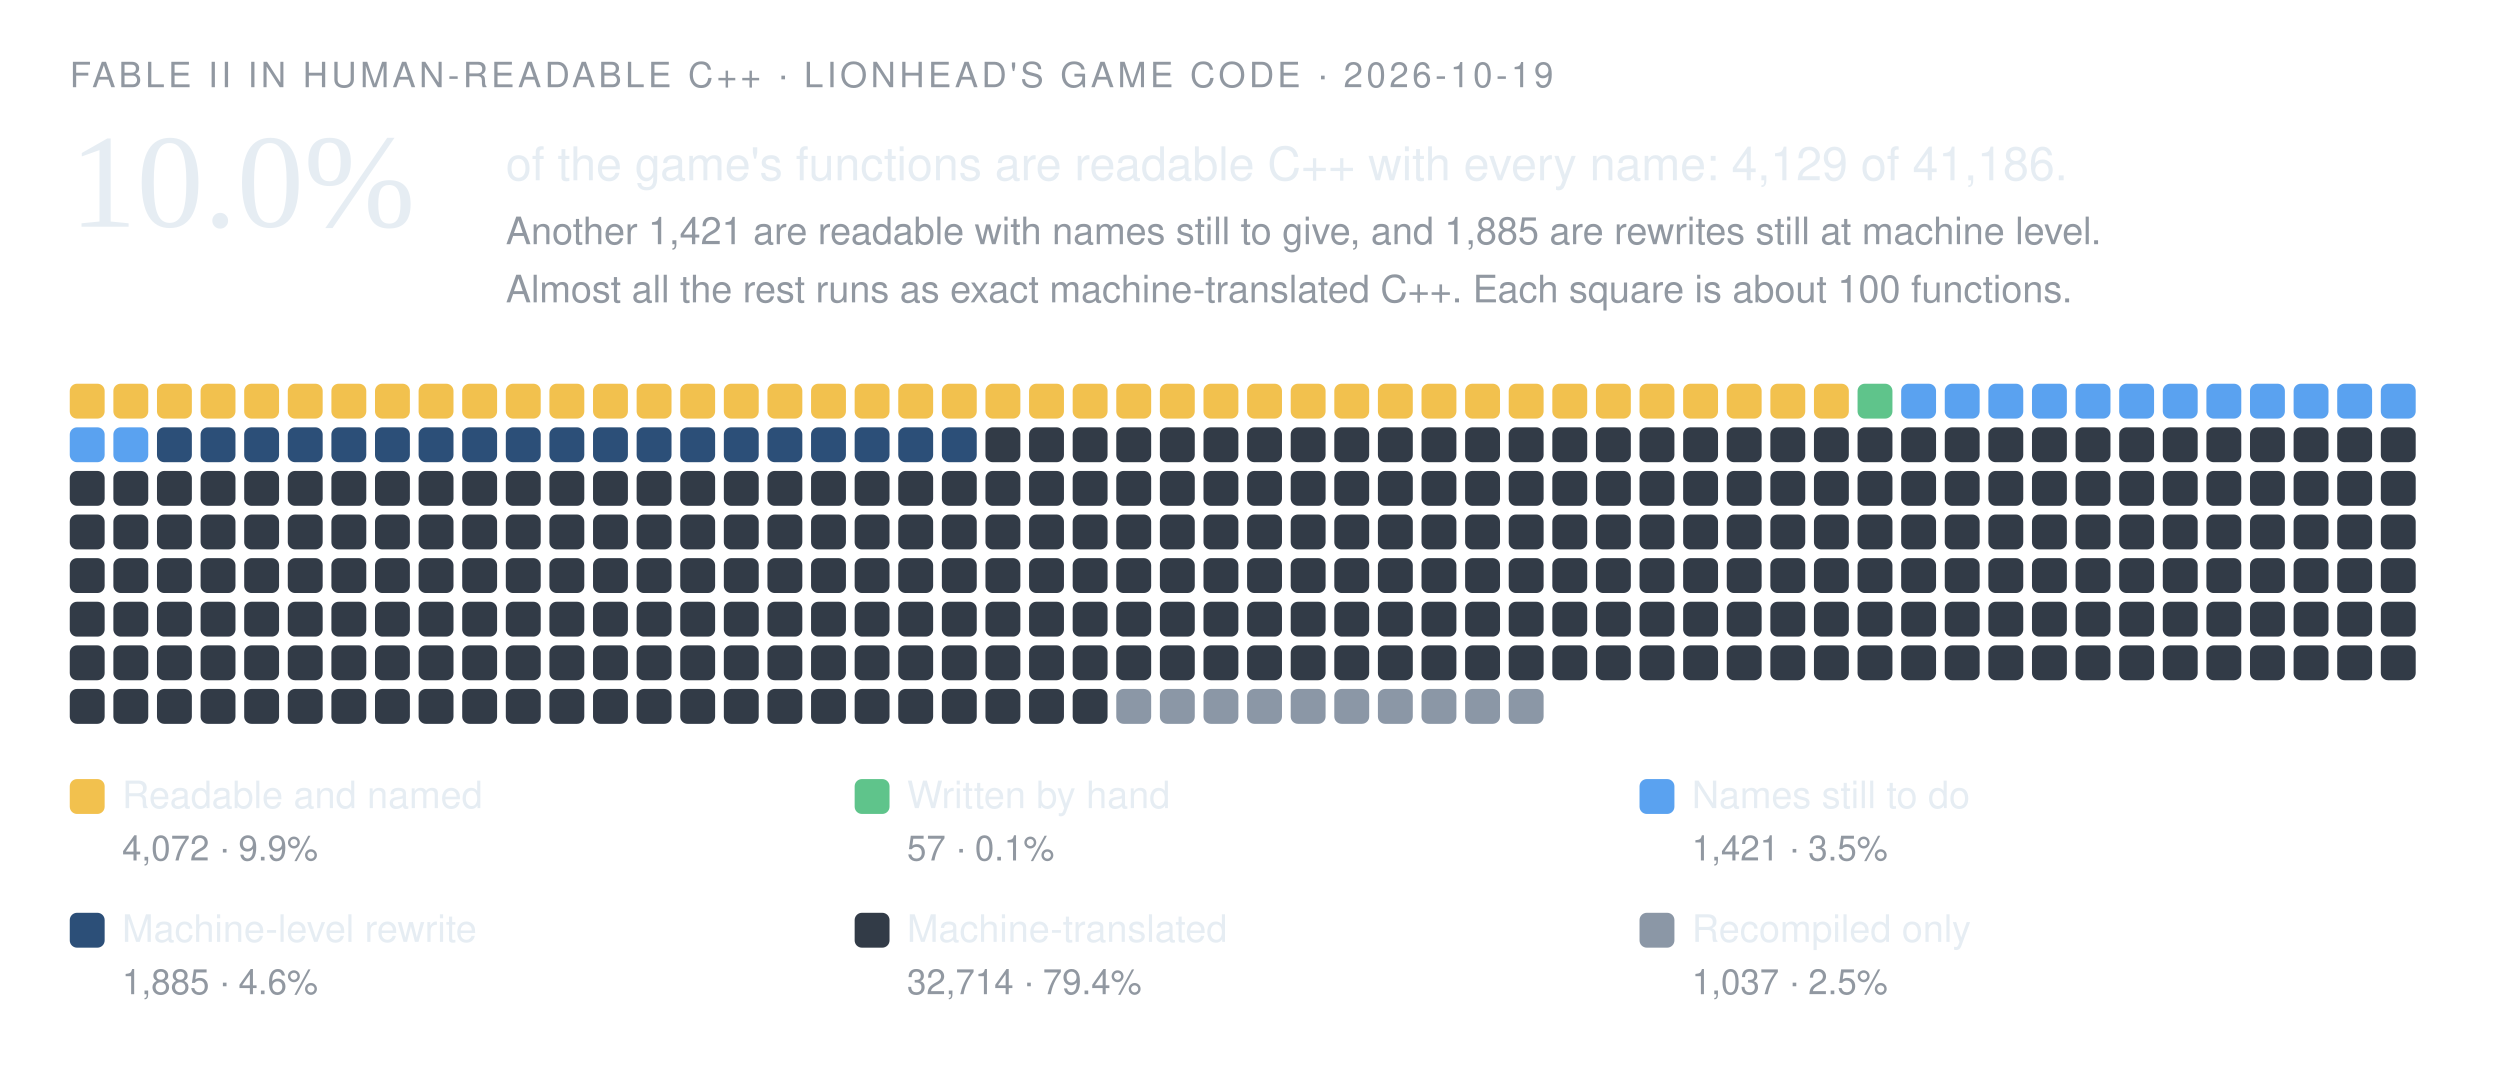
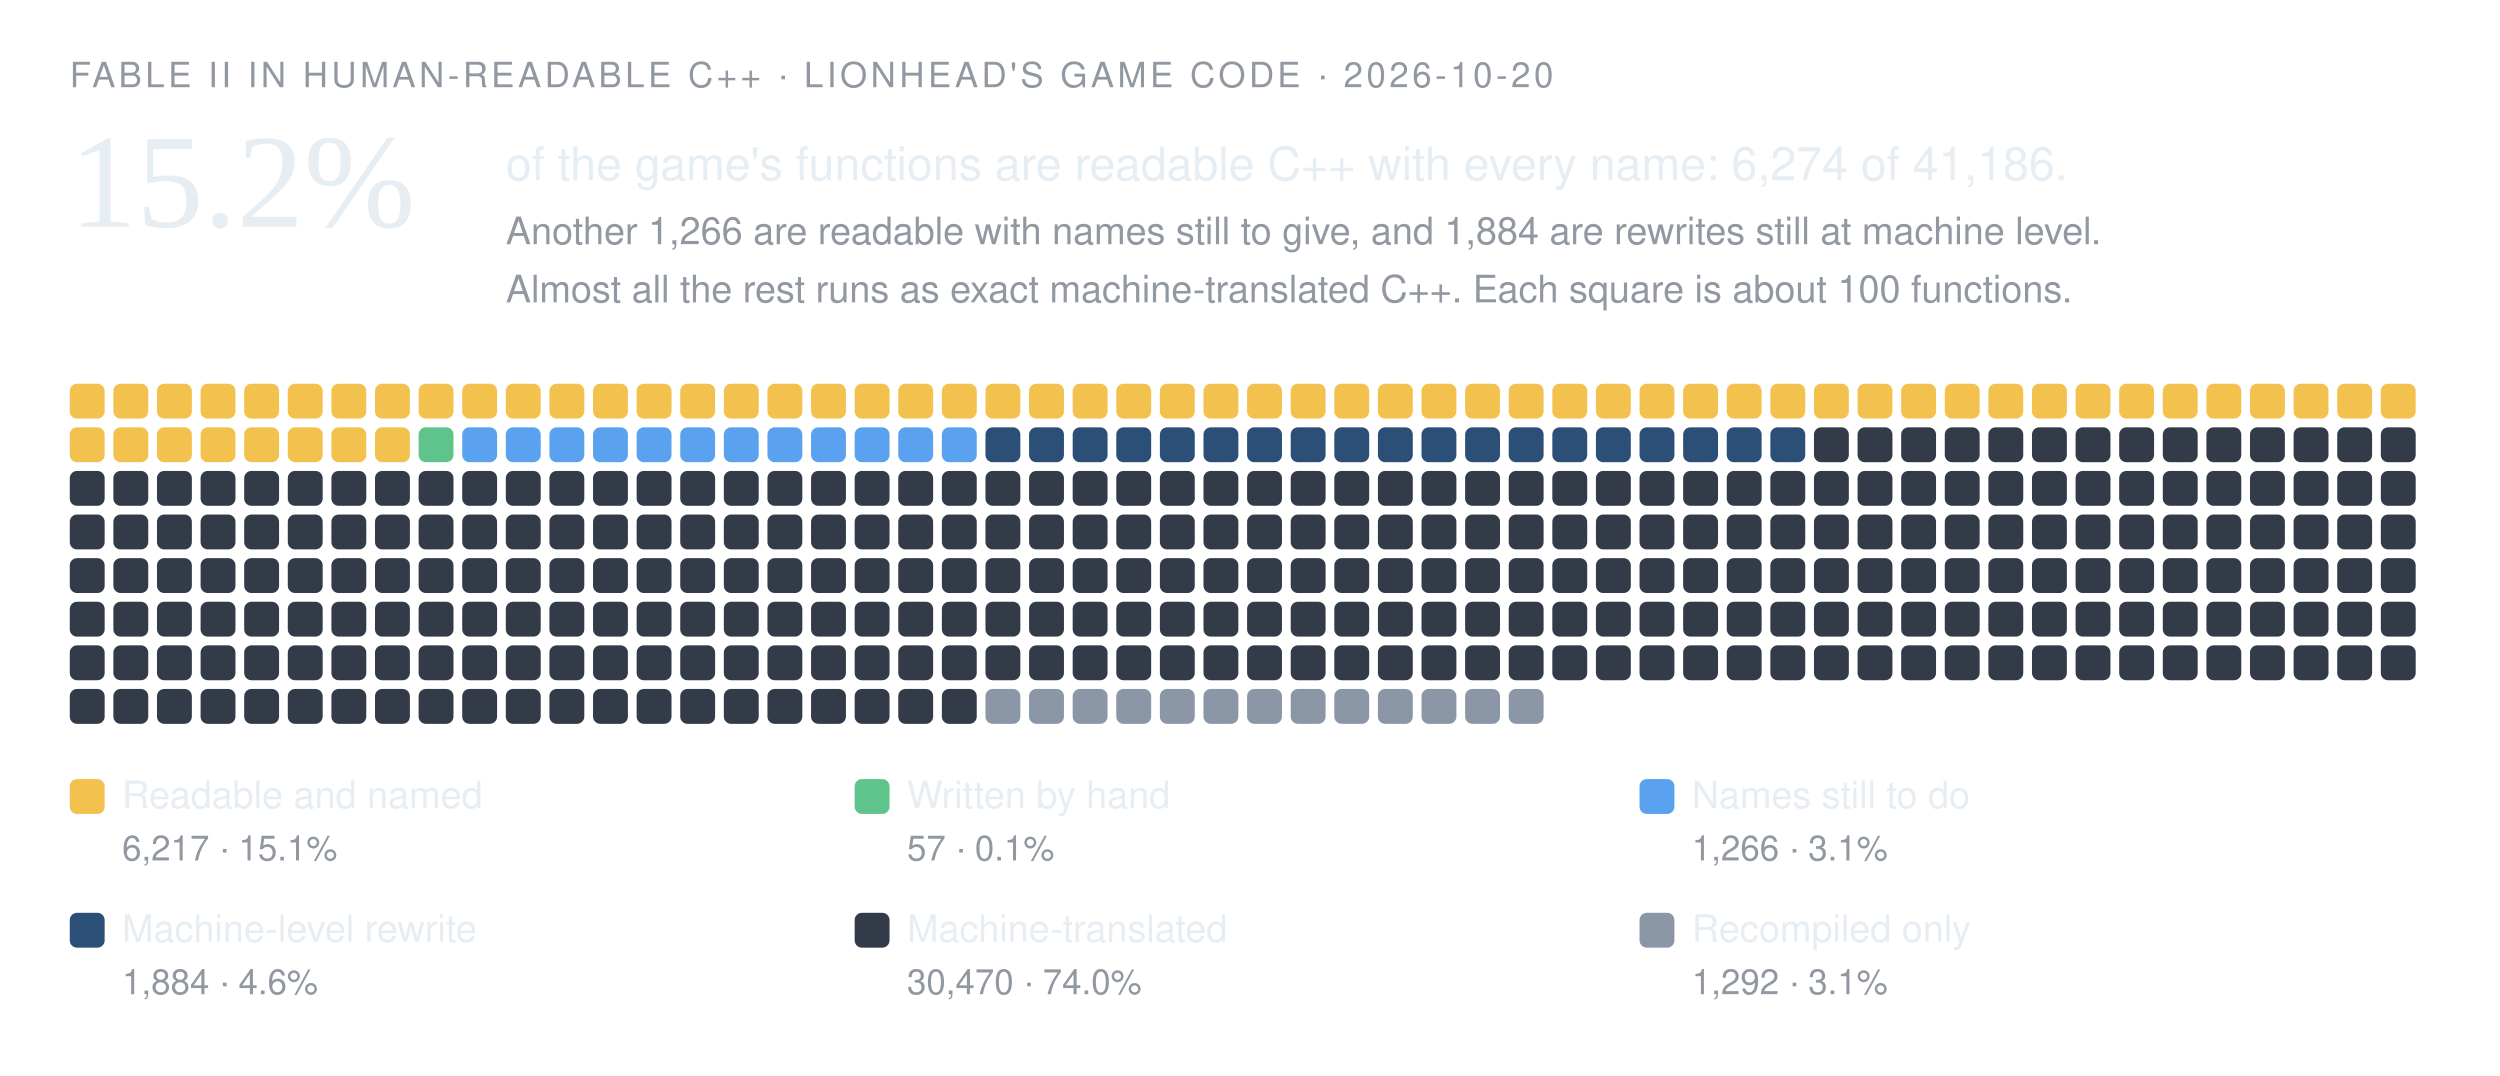
- <svg xmlns="http://www.w3.org/2000/svg" width="860" height="370" viewBox="0 0 860 370" role="img" aria-label="10.0% of Lionhead's game functions are readable C++ with every name (4,129 of 41,186), as of 2026-10-19">
-   <text x="24" y="30" font-family="Segoe UI, -apple-system, BlinkMacSystemFont, Helvetica, Arial, sans-serif" font-size="12" letter-spacing="1.2" fill="#9198a1">FABLE II IN HUMAN-READABLE C++ · LIONHEAD'S GAME CODE · 2026-10-19</text>
-   <text x="24" y="78" font-family="Georgia, 'Times New Roman', serif" font-size="46" fill="#e6edf3">10.0%</text>
-   <text x="174" y="62" font-family="Segoe UI, -apple-system, BlinkMacSystemFont, Helvetica, Arial, sans-serif" font-size="16" fill="#e6edf3">of the game's functions are readable C++ with every name: 4,129 of 41,186.</text>
-   <text x="174" y="84" font-family="Segoe UI, -apple-system, BlinkMacSystemFont, Helvetica, Arial, sans-serif" font-size="13" fill="#9198a1">Another 1,421 are readable with names still to give, and 1,885 are rewrites still at machine level.</text>
+ <svg xmlns="http://www.w3.org/2000/svg" width="860" height="370" viewBox="0 0 860 370" role="img" aria-label="15.2% of Lionhead's game functions are readable C++ with every name (6,274 of 41,186), as of 2026-10-20">
+   <text x="24" y="30" font-family="Segoe UI, -apple-system, BlinkMacSystemFont, Helvetica, Arial, sans-serif" font-size="12" letter-spacing="1.2" fill="#9198a1">FABLE II IN HUMAN-READABLE C++ · LIONHEAD'S GAME CODE · 2026-10-20</text>
+   <text x="24" y="78" font-family="Georgia, 'Times New Roman', serif" font-size="46" fill="#e6edf3">15.2%</text>
+   <text x="174" y="62" font-family="Segoe UI, -apple-system, BlinkMacSystemFont, Helvetica, Arial, sans-serif" font-size="16" fill="#e6edf3">of the game's functions are readable C++ with every name: 6,274 of 41,186.</text>
+   <text x="174" y="84" font-family="Segoe UI, -apple-system, BlinkMacSystemFont, Helvetica, Arial, sans-serif" font-size="13" fill="#9198a1">Another 1,266 are readable with names still to give, and 1,884 are rewrites still at machine level.</text>
  <text x="174" y="104" font-family="Segoe UI, -apple-system, BlinkMacSystemFont, Helvetica, Arial, sans-serif" font-size="13" fill="#9198a1">Almost all the rest runs as exact machine-translated C++. Each square is about 100 functions.</text>
  <rect x="24" y="132" width="12" height="12" rx="2.5" fill="#f2c14e" />
  <rect x="39" y="132" width="12" height="12" rx="2.5" fill="#f2c14e" />
  <rect x="54" y="132" width="12" height="12" rx="2.5" fill="#f2c14e" />
  <rect x="69" y="132" width="12" height="12" rx="2.5" fill="#f2c14e" />
  <rect x="84" y="132" width="12" height="12" rx="2.5" fill="#f2c14e" />
  <rect x="99" y="132" width="12" height="12" rx="2.5" fill="#f2c14e" />
  <rect x="114" y="132" width="12" height="12" rx="2.5" fill="#f2c14e" />
  <rect x="129" y="132" width="12" height="12" rx="2.5" fill="#f2c14e" />
  <rect x="144" y="132" width="12" height="12" rx="2.5" fill="#f2c14e" />
  <rect x="159" y="132" width="12" height="12" rx="2.5" fill="#f2c14e" />
  <rect x="174" y="132" width="12" height="12" rx="2.5" fill="#f2c14e" />
  <rect x="189" y="132" width="12" height="12" rx="2.5" fill="#f2c14e" />
  <rect x="204" y="132" width="12" height="12" rx="2.5" fill="#f2c14e" />
  <rect x="219" y="132" width="12" height="12" rx="2.5" fill="#f2c14e" />
  <rect x="234" y="132" width="12" height="12" rx="2.5" fill="#f2c14e" />
  <rect x="249" y="132" width="12" height="12" rx="2.5" fill="#f2c14e" />
  <rect x="264" y="132" width="12" height="12" rx="2.5" fill="#f2c14e" />
  <rect x="279" y="132" width="12" height="12" rx="2.5" fill="#f2c14e" />
  <rect x="294" y="132" width="12" height="12" rx="2.5" fill="#f2c14e" />
  <rect x="309" y="132" width="12" height="12" rx="2.5" fill="#f2c14e" />
  <rect x="324" y="132" width="12" height="12" rx="2.5" fill="#f2c14e" />
  <rect x="339" y="132" width="12" height="12" rx="2.5" fill="#f2c14e" />
  <rect x="354" y="132" width="12" height="12" rx="2.5" fill="#f2c14e" />
  <rect x="369" y="132" width="12" height="12" rx="2.5" fill="#f2c14e" />
  <rect x="384" y="132" width="12" height="12" rx="2.5" fill="#f2c14e" />
  <rect x="399" y="132" width="12" height="12" rx="2.5" fill="#f2c14e" />
  <rect x="414" y="132" width="12" height="12" rx="2.5" fill="#f2c14e" />
  <rect x="429" y="132" width="12" height="12" rx="2.5" fill="#f2c14e" />
  <rect x="444" y="132" width="12" height="12" rx="2.5" fill="#f2c14e" />
  <rect x="459" y="132" width="12" height="12" rx="2.5" fill="#f2c14e" />
  <rect x="474" y="132" width="12" height="12" rx="2.5" fill="#f2c14e" />
  <rect x="489" y="132" width="12" height="12" rx="2.5" fill="#f2c14e" />
  <rect x="504" y="132" width="12" height="12" rx="2.5" fill="#f2c14e" />
  <rect x="519" y="132" width="12" height="12" rx="2.5" fill="#f2c14e" />
  <rect x="534" y="132" width="12" height="12" rx="2.5" fill="#f2c14e" />
  <rect x="549" y="132" width="12" height="12" rx="2.5" fill="#f2c14e" />
  <rect x="564" y="132" width="12" height="12" rx="2.5" fill="#f2c14e" />
  <rect x="579" y="132" width="12" height="12" rx="2.5" fill="#f2c14e" />
  <rect x="594" y="132" width="12" height="12" rx="2.5" fill="#f2c14e" />
  <rect x="609" y="132" width="12" height="12" rx="2.5" fill="#f2c14e" />
  <rect x="624" y="132" width="12" height="12" rx="2.5" fill="#f2c14e" />
-   <rect x="639" y="132" width="12" height="12" rx="2.5" fill="#5fc48b" />
-   <rect x="654" y="132" width="12" height="12" rx="2.5" fill="#5aa2f0" />
-   <rect x="669" y="132" width="12" height="12" rx="2.5" fill="#5aa2f0" />
-   <rect x="684" y="132" width="12" height="12" rx="2.5" fill="#5aa2f0" />
-   <rect x="699" y="132" width="12" height="12" rx="2.5" fill="#5aa2f0" />
-   <rect x="714" y="132" width="12" height="12" rx="2.5" fill="#5aa2f0" />
-   <rect x="729" y="132" width="12" height="12" rx="2.5" fill="#5aa2f0" />
-   <rect x="744" y="132" width="12" height="12" rx="2.5" fill="#5aa2f0" />
-   <rect x="759" y="132" width="12" height="12" rx="2.5" fill="#5aa2f0" />
-   <rect x="774" y="132" width="12" height="12" rx="2.5" fill="#5aa2f0" />
-   <rect x="789" y="132" width="12" height="12" rx="2.5" fill="#5aa2f0" />
-   <rect x="804" y="132" width="12" height="12" rx="2.5" fill="#5aa2f0" />
-   <rect x="819" y="132" width="12" height="12" rx="2.5" fill="#5aa2f0" />
-   <rect x="24" y="147" width="12" height="12" rx="2.5" fill="#5aa2f0" />
-   <rect x="39" y="147" width="12" height="12" rx="2.5" fill="#5aa2f0" />
-   <rect x="54" y="147" width="12" height="12" rx="2.5" fill="#2c4f78" />
-   <rect x="69" y="147" width="12" height="12" rx="2.5" fill="#2c4f78" />
-   <rect x="84" y="147" width="12" height="12" rx="2.5" fill="#2c4f78" />
-   <rect x="99" y="147" width="12" height="12" rx="2.5" fill="#2c4f78" />
-   <rect x="114" y="147" width="12" height="12" rx="2.5" fill="#2c4f78" />
-   <rect x="129" y="147" width="12" height="12" rx="2.5" fill="#2c4f78" />
-   <rect x="144" y="147" width="12" height="12" rx="2.5" fill="#2c4f78" />
-   <rect x="159" y="147" width="12" height="12" rx="2.5" fill="#2c4f78" />
-   <rect x="174" y="147" width="12" height="12" rx="2.5" fill="#2c4f78" />
-   <rect x="189" y="147" width="12" height="12" rx="2.5" fill="#2c4f78" />
-   <rect x="204" y="147" width="12" height="12" rx="2.5" fill="#2c4f78" />
-   <rect x="219" y="147" width="12" height="12" rx="2.5" fill="#2c4f78" />
-   <rect x="234" y="147" width="12" height="12" rx="2.5" fill="#2c4f78" />
-   <rect x="249" y="147" width="12" height="12" rx="2.5" fill="#2c4f78" />
-   <rect x="264" y="147" width="12" height="12" rx="2.5" fill="#2c4f78" />
-   <rect x="279" y="147" width="12" height="12" rx="2.5" fill="#2c4f78" />
-   <rect x="294" y="147" width="12" height="12" rx="2.5" fill="#2c4f78" />
-   <rect x="309" y="147" width="12" height="12" rx="2.5" fill="#2c4f78" />
-   <rect x="324" y="147" width="12" height="12" rx="2.5" fill="#2c4f78" />
-   <rect x="339" y="147" width="12" height="12" rx="2.5" fill="#323b47" />
-   <rect x="354" y="147" width="12" height="12" rx="2.5" fill="#323b47" />
-   <rect x="369" y="147" width="12" height="12" rx="2.5" fill="#323b47" />
-   <rect x="384" y="147" width="12" height="12" rx="2.5" fill="#323b47" />
-   <rect x="399" y="147" width="12" height="12" rx="2.5" fill="#323b47" />
-   <rect x="414" y="147" width="12" height="12" rx="2.5" fill="#323b47" />
-   <rect x="429" y="147" width="12" height="12" rx="2.5" fill="#323b47" />
-   <rect x="444" y="147" width="12" height="12" rx="2.5" fill="#323b47" />
-   <rect x="459" y="147" width="12" height="12" rx="2.5" fill="#323b47" />
-   <rect x="474" y="147" width="12" height="12" rx="2.5" fill="#323b47" />
-   <rect x="489" y="147" width="12" height="12" rx="2.5" fill="#323b47" />
-   <rect x="504" y="147" width="12" height="12" rx="2.5" fill="#323b47" />
-   <rect x="519" y="147" width="12" height="12" rx="2.5" fill="#323b47" />
-   <rect x="534" y="147" width="12" height="12" rx="2.5" fill="#323b47" />
-   <rect x="549" y="147" width="12" height="12" rx="2.5" fill="#323b47" />
-   <rect x="564" y="147" width="12" height="12" rx="2.5" fill="#323b47" />
-   <rect x="579" y="147" width="12" height="12" rx="2.5" fill="#323b47" />
-   <rect x="594" y="147" width="12" height="12" rx="2.5" fill="#323b47" />
-   <rect x="609" y="147" width="12" height="12" rx="2.5" fill="#323b47" />
+   <rect x="639" y="132" width="12" height="12" rx="2.5" fill="#f2c14e" />
+   <rect x="654" y="132" width="12" height="12" rx="2.5" fill="#f2c14e" />
+   <rect x="669" y="132" width="12" height="12" rx="2.5" fill="#f2c14e" />
+   <rect x="684" y="132" width="12" height="12" rx="2.5" fill="#f2c14e" />
+   <rect x="699" y="132" width="12" height="12" rx="2.5" fill="#f2c14e" />
+   <rect x="714" y="132" width="12" height="12" rx="2.5" fill="#f2c14e" />
+   <rect x="729" y="132" width="12" height="12" rx="2.5" fill="#f2c14e" />
+   <rect x="744" y="132" width="12" height="12" rx="2.5" fill="#f2c14e" />
+   <rect x="759" y="132" width="12" height="12" rx="2.5" fill="#f2c14e" />
+   <rect x="774" y="132" width="12" height="12" rx="2.5" fill="#f2c14e" />
+   <rect x="789" y="132" width="12" height="12" rx="2.5" fill="#f2c14e" />
+   <rect x="804" y="132" width="12" height="12" rx="2.5" fill="#f2c14e" />
+   <rect x="819" y="132" width="12" height="12" rx="2.5" fill="#f2c14e" />
+   <rect x="24" y="147" width="12" height="12" rx="2.5" fill="#f2c14e" />
+   <rect x="39" y="147" width="12" height="12" rx="2.5" fill="#f2c14e" />
+   <rect x="54" y="147" width="12" height="12" rx="2.5" fill="#f2c14e" />
+   <rect x="69" y="147" width="12" height="12" rx="2.5" fill="#f2c14e" />
+   <rect x="84" y="147" width="12" height="12" rx="2.5" fill="#f2c14e" />
+   <rect x="99" y="147" width="12" height="12" rx="2.5" fill="#f2c14e" />
+   <rect x="114" y="147" width="12" height="12" rx="2.5" fill="#f2c14e" />
+   <rect x="129" y="147" width="12" height="12" rx="2.5" fill="#f2c14e" />
+   <rect x="144" y="147" width="12" height="12" rx="2.5" fill="#5fc48b" />
+   <rect x="159" y="147" width="12" height="12" rx="2.5" fill="#5aa2f0" />
+   <rect x="174" y="147" width="12" height="12" rx="2.5" fill="#5aa2f0" />
+   <rect x="189" y="147" width="12" height="12" rx="2.5" fill="#5aa2f0" />
+   <rect x="204" y="147" width="12" height="12" rx="2.5" fill="#5aa2f0" />
+   <rect x="219" y="147" width="12" height="12" rx="2.5" fill="#5aa2f0" />
+   <rect x="234" y="147" width="12" height="12" rx="2.5" fill="#5aa2f0" />
+   <rect x="249" y="147" width="12" height="12" rx="2.5" fill="#5aa2f0" />
+   <rect x="264" y="147" width="12" height="12" rx="2.5" fill="#5aa2f0" />
+   <rect x="279" y="147" width="12" height="12" rx="2.5" fill="#5aa2f0" />
+   <rect x="294" y="147" width="12" height="12" rx="2.5" fill="#5aa2f0" />
+   <rect x="309" y="147" width="12" height="12" rx="2.5" fill="#5aa2f0" />
+   <rect x="324" y="147" width="12" height="12" rx="2.5" fill="#5aa2f0" />
+   <rect x="339" y="147" width="12" height="12" rx="2.5" fill="#2c4f78" />
+   <rect x="354" y="147" width="12" height="12" rx="2.5" fill="#2c4f78" />
+   <rect x="369" y="147" width="12" height="12" rx="2.5" fill="#2c4f78" />
+   <rect x="384" y="147" width="12" height="12" rx="2.5" fill="#2c4f78" />
+   <rect x="399" y="147" width="12" height="12" rx="2.5" fill="#2c4f78" />
+   <rect x="414" y="147" width="12" height="12" rx="2.5" fill="#2c4f78" />
+   <rect x="429" y="147" width="12" height="12" rx="2.5" fill="#2c4f78" />
+   <rect x="444" y="147" width="12" height="12" rx="2.5" fill="#2c4f78" />
+   <rect x="459" y="147" width="12" height="12" rx="2.5" fill="#2c4f78" />
+   <rect x="474" y="147" width="12" height="12" rx="2.5" fill="#2c4f78" />
+   <rect x="489" y="147" width="12" height="12" rx="2.5" fill="#2c4f78" />
+   <rect x="504" y="147" width="12" height="12" rx="2.5" fill="#2c4f78" />
+   <rect x="519" y="147" width="12" height="12" rx="2.5" fill="#2c4f78" />
+   <rect x="534" y="147" width="12" height="12" rx="2.5" fill="#2c4f78" />
+   <rect x="549" y="147" width="12" height="12" rx="2.5" fill="#2c4f78" />
+   <rect x="564" y="147" width="12" height="12" rx="2.5" fill="#2c4f78" />
+   <rect x="579" y="147" width="12" height="12" rx="2.5" fill="#2c4f78" />
+   <rect x="594" y="147" width="12" height="12" rx="2.5" fill="#2c4f78" />
+   <rect x="609" y="147" width="12" height="12" rx="2.5" fill="#2c4f78" />
  <rect x="624" y="147" width="12" height="12" rx="2.5" fill="#323b47" />
  <rect x="639" y="147" width="12" height="12" rx="2.5" fill="#323b47" />
  <rect x="654" y="147" width="12" height="12" rx="2.5" fill="#323b47" />
  <rect x="669" y="147" width="12" height="12" rx="2.5" fill="#323b47" />
  <rect x="684" y="147" width="12" height="12" rx="2.5" fill="#323b47" />
  <rect x="699" y="147" width="12" height="12" rx="2.5" fill="#323b47" />
  <rect x="714" y="147" width="12" height="12" rx="2.5" fill="#323b47" />
  <rect x="729" y="147" width="12" height="12" rx="2.5" fill="#323b47" />
  <rect x="744" y="147" width="12" height="12" rx="2.5" fill="#323b47" />
  <rect x="759" y="147" width="12" height="12" rx="2.5" fill="#323b47" />
  <rect x="774" y="147" width="12" height="12" rx="2.5" fill="#323b47" />
  <rect x="789" y="147" width="12" height="12" rx="2.5" fill="#323b47" />
  <rect x="804" y="147" width="12" height="12" rx="2.5" fill="#323b47" />
  <rect x="819" y="147" width="12" height="12" rx="2.5" fill="#323b47" />
  <rect x="24" y="162" width="12" height="12" rx="2.5" fill="#323b47" />
  <rect x="39" y="162" width="12" height="12" rx="2.5" fill="#323b47" />
  <rect x="54" y="162" width="12" height="12" rx="2.5" fill="#323b47" />
  <rect x="69" y="162" width="12" height="12" rx="2.5" fill="#323b47" />
  <rect x="84" y="162" width="12" height="12" rx="2.5" fill="#323b47" />
  <rect x="99" y="162" width="12" height="12" rx="2.5" fill="#323b47" />
  <rect x="114" y="162" width="12" height="12" rx="2.5" fill="#323b47" />
  <rect x="129" y="162" width="12" height="12" rx="2.5" fill="#323b47" />
  <rect x="144" y="162" width="12" height="12" rx="2.5" fill="#323b47" />
  <rect x="159" y="162" width="12" height="12" rx="2.5" fill="#323b47" />
  <rect x="174" y="162" width="12" height="12" rx="2.5" fill="#323b47" />
  <rect x="189" y="162" width="12" height="12" rx="2.5" fill="#323b47" />
  <rect x="204" y="162" width="12" height="12" rx="2.5" fill="#323b47" />
  <rect x="219" y="162" width="12" height="12" rx="2.5" fill="#323b47" />
  <rect x="234" y="162" width="12" height="12" rx="2.5" fill="#323b47" />
  <rect x="249" y="162" width="12" height="12" rx="2.5" fill="#323b47" />
  <rect x="264" y="162" width="12" height="12" rx="2.5" fill="#323b47" />
  <rect x="279" y="162" width="12" height="12" rx="2.5" fill="#323b47" />
  <rect x="294" y="162" width="12" height="12" rx="2.5" fill="#323b47" />
  <rect x="309" y="162" width="12" height="12" rx="2.5" fill="#323b47" />
  <rect x="324" y="162" width="12" height="12" rx="2.5" fill="#323b47" />
  <rect x="339" y="162" width="12" height="12" rx="2.5" fill="#323b47" />
  <rect x="354" y="162" width="12" height="12" rx="2.5" fill="#323b47" />
  <rect x="369" y="162" width="12" height="12" rx="2.5" fill="#323b47" />
  <rect x="384" y="162" width="12" height="12" rx="2.5" fill="#323b47" />
  <rect x="399" y="162" width="12" height="12" rx="2.5" fill="#323b47" />
  <rect x="414" y="162" width="12" height="12" rx="2.5" fill="#323b47" />
  <rect x="429" y="162" width="12" height="12" rx="2.5" fill="#323b47" />
  <rect x="444" y="162" width="12" height="12" rx="2.5" fill="#323b47" />
  <rect x="459" y="162" width="12" height="12" rx="2.5" fill="#323b47" />
  <rect x="474" y="162" width="12" height="12" rx="2.5" fill="#323b47" />
  <rect x="489" y="162" width="12" height="12" rx="2.5" fill="#323b47" />
  <rect x="504" y="162" width="12" height="12" rx="2.5" fill="#323b47" />
  <rect x="519" y="162" width="12" height="12" rx="2.5" fill="#323b47" />
  <rect x="534" y="162" width="12" height="12" rx="2.5" fill="#323b47" />
  <rect x="549" y="162" width="12" height="12" rx="2.5" fill="#323b47" />
  <rect x="564" y="162" width="12" height="12" rx="2.5" fill="#323b47" />
  <rect x="579" y="162" width="12" height="12" rx="2.5" fill="#323b47" />
  <rect x="594" y="162" width="12" height="12" rx="2.5" fill="#323b47" />
  <rect x="609" y="162" width="12" height="12" rx="2.5" fill="#323b47" />
  <rect x="624" y="162" width="12" height="12" rx="2.5" fill="#323b47" />
  <rect x="639" y="162" width="12" height="12" rx="2.5" fill="#323b47" />
  <rect x="654" y="162" width="12" height="12" rx="2.5" fill="#323b47" />
  <rect x="669" y="162" width="12" height="12" rx="2.5" fill="#323b47" />
  <rect x="684" y="162" width="12" height="12" rx="2.5" fill="#323b47" />
  <rect x="699" y="162" width="12" height="12" rx="2.5" fill="#323b47" />
  <rect x="714" y="162" width="12" height="12" rx="2.5" fill="#323b47" />
  <rect x="729" y="162" width="12" height="12" rx="2.5" fill="#323b47" />
  <rect x="744" y="162" width="12" height="12" rx="2.5" fill="#323b47" />
  <rect x="759" y="162" width="12" height="12" rx="2.5" fill="#323b47" />
  <rect x="774" y="162" width="12" height="12" rx="2.5" fill="#323b47" />
  <rect x="789" y="162" width="12" height="12" rx="2.5" fill="#323b47" />
  <rect x="804" y="162" width="12" height="12" rx="2.5" fill="#323b47" />
  <rect x="819" y="162" width="12" height="12" rx="2.5" fill="#323b47" />
  <rect x="24" y="177" width="12" height="12" rx="2.5" fill="#323b47" />
  <rect x="39" y="177" width="12" height="12" rx="2.5" fill="#323b47" />
  <rect x="54" y="177" width="12" height="12" rx="2.5" fill="#323b47" />
  <rect x="69" y="177" width="12" height="12" rx="2.5" fill="#323b47" />
  <rect x="84" y="177" width="12" height="12" rx="2.5" fill="#323b47" />
  <rect x="99" y="177" width="12" height="12" rx="2.5" fill="#323b47" />
  <rect x="114" y="177" width="12" height="12" rx="2.5" fill="#323b47" />
  <rect x="129" y="177" width="12" height="12" rx="2.5" fill="#323b47" />
  <rect x="144" y="177" width="12" height="12" rx="2.5" fill="#323b47" />
  <rect x="159" y="177" width="12" height="12" rx="2.5" fill="#323b47" />
  <rect x="174" y="177" width="12" height="12" rx="2.5" fill="#323b47" />
  <rect x="189" y="177" width="12" height="12" rx="2.5" fill="#323b47" />
  <rect x="204" y="177" width="12" height="12" rx="2.5" fill="#323b47" />
  <rect x="219" y="177" width="12" height="12" rx="2.5" fill="#323b47" />
  <rect x="234" y="177" width="12" height="12" rx="2.5" fill="#323b47" />
  <rect x="249" y="177" width="12" height="12" rx="2.5" fill="#323b47" />
  <rect x="264" y="177" width="12" height="12" rx="2.5" fill="#323b47" />
  <rect x="279" y="177" width="12" height="12" rx="2.5" fill="#323b47" />
  <rect x="294" y="177" width="12" height="12" rx="2.5" fill="#323b47" />
  <rect x="309" y="177" width="12" height="12" rx="2.5" fill="#323b47" />
  <rect x="324" y="177" width="12" height="12" rx="2.5" fill="#323b47" />
  <rect x="339" y="177" width="12" height="12" rx="2.5" fill="#323b47" />
  <rect x="354" y="177" width="12" height="12" rx="2.5" fill="#323b47" />
  <rect x="369" y="177" width="12" height="12" rx="2.5" fill="#323b47" />
  <rect x="384" y="177" width="12" height="12" rx="2.5" fill="#323b47" />
  <rect x="399" y="177" width="12" height="12" rx="2.5" fill="#323b47" />
  <rect x="414" y="177" width="12" height="12" rx="2.5" fill="#323b47" />
  <rect x="429" y="177" width="12" height="12" rx="2.5" fill="#323b47" />
  <rect x="444" y="177" width="12" height="12" rx="2.5" fill="#323b47" />
  <rect x="459" y="177" width="12" height="12" rx="2.5" fill="#323b47" />
  <rect x="474" y="177" width="12" height="12" rx="2.5" fill="#323b47" />
  <rect x="489" y="177" width="12" height="12" rx="2.5" fill="#323b47" />
  <rect x="504" y="177" width="12" height="12" rx="2.5" fill="#323b47" />
  <rect x="519" y="177" width="12" height="12" rx="2.5" fill="#323b47" />
  <rect x="534" y="177" width="12" height="12" rx="2.5" fill="#323b47" />
  <rect x="549" y="177" width="12" height="12" rx="2.5" fill="#323b47" />
  <rect x="564" y="177" width="12" height="12" rx="2.5" fill="#323b47" />
  <rect x="579" y="177" width="12" height="12" rx="2.5" fill="#323b47" />
  <rect x="594" y="177" width="12" height="12" rx="2.5" fill="#323b47" />
  <rect x="609" y="177" width="12" height="12" rx="2.5" fill="#323b47" />
  <rect x="624" y="177" width="12" height="12" rx="2.5" fill="#323b47" />
  <rect x="639" y="177" width="12" height="12" rx="2.5" fill="#323b47" />
  <rect x="654" y="177" width="12" height="12" rx="2.5" fill="#323b47" />
  <rect x="669" y="177" width="12" height="12" rx="2.5" fill="#323b47" />
  <rect x="684" y="177" width="12" height="12" rx="2.5" fill="#323b47" />
  <rect x="699" y="177" width="12" height="12" rx="2.5" fill="#323b47" />
  <rect x="714" y="177" width="12" height="12" rx="2.5" fill="#323b47" />
  <rect x="729" y="177" width="12" height="12" rx="2.5" fill="#323b47" />
  <rect x="744" y="177" width="12" height="12" rx="2.5" fill="#323b47" />
  <rect x="759" y="177" width="12" height="12" rx="2.5" fill="#323b47" />
  <rect x="774" y="177" width="12" height="12" rx="2.5" fill="#323b47" />
  <rect x="789" y="177" width="12" height="12" rx="2.5" fill="#323b47" />
  <rect x="804" y="177" width="12" height="12" rx="2.5" fill="#323b47" />
  <rect x="819" y="177" width="12" height="12" rx="2.5" fill="#323b47" />
  <rect x="24" y="192" width="12" height="12" rx="2.5" fill="#323b47" />
  <rect x="39" y="192" width="12" height="12" rx="2.5" fill="#323b47" />
  <rect x="54" y="192" width="12" height="12" rx="2.5" fill="#323b47" />
  <rect x="69" y="192" width="12" height="12" rx="2.5" fill="#323b47" />
  <rect x="84" y="192" width="12" height="12" rx="2.5" fill="#323b47" />
  <rect x="99" y="192" width="12" height="12" rx="2.5" fill="#323b47" />
  <rect x="114" y="192" width="12" height="12" rx="2.5" fill="#323b47" />
  <rect x="129" y="192" width="12" height="12" rx="2.5" fill="#323b47" />
  <rect x="144" y="192" width="12" height="12" rx="2.5" fill="#323b47" />
  <rect x="159" y="192" width="12" height="12" rx="2.5" fill="#323b47" />
  <rect x="174" y="192" width="12" height="12" rx="2.5" fill="#323b47" />
  <rect x="189" y="192" width="12" height="12" rx="2.5" fill="#323b47" />
  <rect x="204" y="192" width="12" height="12" rx="2.5" fill="#323b47" />
  <rect x="219" y="192" width="12" height="12" rx="2.5" fill="#323b47" />
  <rect x="234" y="192" width="12" height="12" rx="2.5" fill="#323b47" />
  <rect x="249" y="192" width="12" height="12" rx="2.5" fill="#323b47" />
  <rect x="264" y="192" width="12" height="12" rx="2.5" fill="#323b47" />
  <rect x="279" y="192" width="12" height="12" rx="2.5" fill="#323b47" />
  <rect x="294" y="192" width="12" height="12" rx="2.5" fill="#323b47" />
  <rect x="309" y="192" width="12" height="12" rx="2.5" fill="#323b47" />
  <rect x="324" y="192" width="12" height="12" rx="2.5" fill="#323b47" />
  <rect x="339" y="192" width="12" height="12" rx="2.5" fill="#323b47" />
  <rect x="354" y="192" width="12" height="12" rx="2.5" fill="#323b47" />
  <rect x="369" y="192" width="12" height="12" rx="2.5" fill="#323b47" />
  <rect x="384" y="192" width="12" height="12" rx="2.5" fill="#323b47" />
  <rect x="399" y="192" width="12" height="12" rx="2.5" fill="#323b47" />
  <rect x="414" y="192" width="12" height="12" rx="2.5" fill="#323b47" />
  <rect x="429" y="192" width="12" height="12" rx="2.5" fill="#323b47" />
  <rect x="444" y="192" width="12" height="12" rx="2.5" fill="#323b47" />
  <rect x="459" y="192" width="12" height="12" rx="2.5" fill="#323b47" />
  <rect x="474" y="192" width="12" height="12" rx="2.5" fill="#323b47" />
  <rect x="489" y="192" width="12" height="12" rx="2.5" fill="#323b47" />
  <rect x="504" y="192" width="12" height="12" rx="2.5" fill="#323b47" />
  <rect x="519" y="192" width="12" height="12" rx="2.5" fill="#323b47" />
  <rect x="534" y="192" width="12" height="12" rx="2.5" fill="#323b47" />
  <rect x="549" y="192" width="12" height="12" rx="2.5" fill="#323b47" />
  <rect x="564" y="192" width="12" height="12" rx="2.5" fill="#323b47" />
  <rect x="579" y="192" width="12" height="12" rx="2.5" fill="#323b47" />
  <rect x="594" y="192" width="12" height="12" rx="2.5" fill="#323b47" />
  <rect x="609" y="192" width="12" height="12" rx="2.5" fill="#323b47" />
  <rect x="624" y="192" width="12" height="12" rx="2.5" fill="#323b47" />
  <rect x="639" y="192" width="12" height="12" rx="2.5" fill="#323b47" />
  <rect x="654" y="192" width="12" height="12" rx="2.5" fill="#323b47" />
  <rect x="669" y="192" width="12" height="12" rx="2.5" fill="#323b47" />
  <rect x="684" y="192" width="12" height="12" rx="2.5" fill="#323b47" />
  <rect x="699" y="192" width="12" height="12" rx="2.5" fill="#323b47" />
  <rect x="714" y="192" width="12" height="12" rx="2.5" fill="#323b47" />
  <rect x="729" y="192" width="12" height="12" rx="2.5" fill="#323b47" />
  <rect x="744" y="192" width="12" height="12" rx="2.5" fill="#323b47" />
  <rect x="759" y="192" width="12" height="12" rx="2.5" fill="#323b47" />
  <rect x="774" y="192" width="12" height="12" rx="2.5" fill="#323b47" />
  <rect x="789" y="192" width="12" height="12" rx="2.5" fill="#323b47" />
  <rect x="804" y="192" width="12" height="12" rx="2.5" fill="#323b47" />
  <rect x="819" y="192" width="12" height="12" rx="2.5" fill="#323b47" />
  <rect x="24" y="207" width="12" height="12" rx="2.5" fill="#323b47" />
  <rect x="39" y="207" width="12" height="12" rx="2.5" fill="#323b47" />
  <rect x="54" y="207" width="12" height="12" rx="2.5" fill="#323b47" />
  <rect x="69" y="207" width="12" height="12" rx="2.5" fill="#323b47" />
  <rect x="84" y="207" width="12" height="12" rx="2.5" fill="#323b47" />
  <rect x="99" y="207" width="12" height="12" rx="2.5" fill="#323b47" />
  <rect x="114" y="207" width="12" height="12" rx="2.5" fill="#323b47" />
  <rect x="129" y="207" width="12" height="12" rx="2.5" fill="#323b47" />
  <rect x="144" y="207" width="12" height="12" rx="2.5" fill="#323b47" />
  <rect x="159" y="207" width="12" height="12" rx="2.5" fill="#323b47" />
  <rect x="174" y="207" width="12" height="12" rx="2.5" fill="#323b47" />
  <rect x="189" y="207" width="12" height="12" rx="2.5" fill="#323b47" />
  <rect x="204" y="207" width="12" height="12" rx="2.5" fill="#323b47" />
  <rect x="219" y="207" width="12" height="12" rx="2.5" fill="#323b47" />
  <rect x="234" y="207" width="12" height="12" rx="2.5" fill="#323b47" />
  <rect x="249" y="207" width="12" height="12" rx="2.5" fill="#323b47" />
  <rect x="264" y="207" width="12" height="12" rx="2.5" fill="#323b47" />
  <rect x="279" y="207" width="12" height="12" rx="2.5" fill="#323b47" />
  <rect x="294" y="207" width="12" height="12" rx="2.5" fill="#323b47" />
  <rect x="309" y="207" width="12" height="12" rx="2.5" fill="#323b47" />
  <rect x="324" y="207" width="12" height="12" rx="2.5" fill="#323b47" />
  <rect x="339" y="207" width="12" height="12" rx="2.5" fill="#323b47" />
  <rect x="354" y="207" width="12" height="12" rx="2.5" fill="#323b47" />
  <rect x="369" y="207" width="12" height="12" rx="2.5" fill="#323b47" />
  <rect x="384" y="207" width="12" height="12" rx="2.5" fill="#323b47" />
  <rect x="399" y="207" width="12" height="12" rx="2.5" fill="#323b47" />
  <rect x="414" y="207" width="12" height="12" rx="2.5" fill="#323b47" />
  <rect x="429" y="207" width="12" height="12" rx="2.5" fill="#323b47" />
  <rect x="444" y="207" width="12" height="12" rx="2.5" fill="#323b47" />
  <rect x="459" y="207" width="12" height="12" rx="2.5" fill="#323b47" />
  <rect x="474" y="207" width="12" height="12" rx="2.5" fill="#323b47" />
  <rect x="489" y="207" width="12" height="12" rx="2.5" fill="#323b47" />
  <rect x="504" y="207" width="12" height="12" rx="2.5" fill="#323b47" />
  <rect x="519" y="207" width="12" height="12" rx="2.5" fill="#323b47" />
  <rect x="534" y="207" width="12" height="12" rx="2.5" fill="#323b47" />
  <rect x="549" y="207" width="12" height="12" rx="2.5" fill="#323b47" />
  <rect x="564" y="207" width="12" height="12" rx="2.5" fill="#323b47" />
  <rect x="579" y="207" width="12" height="12" rx="2.5" fill="#323b47" />
  <rect x="594" y="207" width="12" height="12" rx="2.5" fill="#323b47" />
  <rect x="609" y="207" width="12" height="12" rx="2.5" fill="#323b47" />
  <rect x="624" y="207" width="12" height="12" rx="2.5" fill="#323b47" />
  <rect x="639" y="207" width="12" height="12" rx="2.5" fill="#323b47" />
  <rect x="654" y="207" width="12" height="12" rx="2.5" fill="#323b47" />
  <rect x="669" y="207" width="12" height="12" rx="2.5" fill="#323b47" />
  <rect x="684" y="207" width="12" height="12" rx="2.5" fill="#323b47" />
  <rect x="699" y="207" width="12" height="12" rx="2.5" fill="#323b47" />
  <rect x="714" y="207" width="12" height="12" rx="2.5" fill="#323b47" />
  <rect x="729" y="207" width="12" height="12" rx="2.5" fill="#323b47" />
  <rect x="744" y="207" width="12" height="12" rx="2.5" fill="#323b47" />
  <rect x="759" y="207" width="12" height="12" rx="2.5" fill="#323b47" />
  <rect x="774" y="207" width="12" height="12" rx="2.5" fill="#323b47" />
  <rect x="789" y="207" width="12" height="12" rx="2.5" fill="#323b47" />
  <rect x="804" y="207" width="12" height="12" rx="2.5" fill="#323b47" />
  <rect x="819" y="207" width="12" height="12" rx="2.5" fill="#323b47" />
  <rect x="24" y="222" width="12" height="12" rx="2.5" fill="#323b47" />
  <rect x="39" y="222" width="12" height="12" rx="2.5" fill="#323b47" />
  <rect x="54" y="222" width="12" height="12" rx="2.5" fill="#323b47" />
  <rect x="69" y="222" width="12" height="12" rx="2.5" fill="#323b47" />
  <rect x="84" y="222" width="12" height="12" rx="2.5" fill="#323b47" />
  <rect x="99" y="222" width="12" height="12" rx="2.5" fill="#323b47" />
  <rect x="114" y="222" width="12" height="12" rx="2.5" fill="#323b47" />
  <rect x="129" y="222" width="12" height="12" rx="2.5" fill="#323b47" />
  <rect x="144" y="222" width="12" height="12" rx="2.5" fill="#323b47" />
  <rect x="159" y="222" width="12" height="12" rx="2.5" fill="#323b47" />
  <rect x="174" y="222" width="12" height="12" rx="2.5" fill="#323b47" />
  <rect x="189" y="222" width="12" height="12" rx="2.5" fill="#323b47" />
  <rect x="204" y="222" width="12" height="12" rx="2.5" fill="#323b47" />
  <rect x="219" y="222" width="12" height="12" rx="2.5" fill="#323b47" />
  <rect x="234" y="222" width="12" height="12" rx="2.5" fill="#323b47" />
  <rect x="249" y="222" width="12" height="12" rx="2.5" fill="#323b47" />
  <rect x="264" y="222" width="12" height="12" rx="2.5" fill="#323b47" />
  <rect x="279" y="222" width="12" height="12" rx="2.5" fill="#323b47" />
  <rect x="294" y="222" width="12" height="12" rx="2.5" fill="#323b47" />
  <rect x="309" y="222" width="12" height="12" rx="2.5" fill="#323b47" />
  <rect x="324" y="222" width="12" height="12" rx="2.5" fill="#323b47" />
  <rect x="339" y="222" width="12" height="12" rx="2.5" fill="#323b47" />
  <rect x="354" y="222" width="12" height="12" rx="2.5" fill="#323b47" />
  <rect x="369" y="222" width="12" height="12" rx="2.5" fill="#323b47" />
  <rect x="384" y="222" width="12" height="12" rx="2.5" fill="#323b47" />
  <rect x="399" y="222" width="12" height="12" rx="2.5" fill="#323b47" />
  <rect x="414" y="222" width="12" height="12" rx="2.5" fill="#323b47" />
  <rect x="429" y="222" width="12" height="12" rx="2.5" fill="#323b47" />
  <rect x="444" y="222" width="12" height="12" rx="2.5" fill="#323b47" />
  <rect x="459" y="222" width="12" height="12" rx="2.5" fill="#323b47" />
  <rect x="474" y="222" width="12" height="12" rx="2.5" fill="#323b47" />
  <rect x="489" y="222" width="12" height="12" rx="2.5" fill="#323b47" />
  <rect x="504" y="222" width="12" height="12" rx="2.5" fill="#323b47" />
  <rect x="519" y="222" width="12" height="12" rx="2.5" fill="#323b47" />
  <rect x="534" y="222" width="12" height="12" rx="2.5" fill="#323b47" />
  <rect x="549" y="222" width="12" height="12" rx="2.5" fill="#323b47" />
  <rect x="564" y="222" width="12" height="12" rx="2.5" fill="#323b47" />
  <rect x="579" y="222" width="12" height="12" rx="2.5" fill="#323b47" />
  <rect x="594" y="222" width="12" height="12" rx="2.5" fill="#323b47" />
  <rect x="609" y="222" width="12" height="12" rx="2.5" fill="#323b47" />
  <rect x="624" y="222" width="12" height="12" rx="2.5" fill="#323b47" />
  <rect x="639" y="222" width="12" height="12" rx="2.5" fill="#323b47" />
  <rect x="654" y="222" width="12" height="12" rx="2.5" fill="#323b47" />
  <rect x="669" y="222" width="12" height="12" rx="2.5" fill="#323b47" />
  <rect x="684" y="222" width="12" height="12" rx="2.5" fill="#323b47" />
  <rect x="699" y="222" width="12" height="12" rx="2.5" fill="#323b47" />
  <rect x="714" y="222" width="12" height="12" rx="2.5" fill="#323b47" />
  <rect x="729" y="222" width="12" height="12" rx="2.5" fill="#323b47" />
  <rect x="744" y="222" width="12" height="12" rx="2.5" fill="#323b47" />
  <rect x="759" y="222" width="12" height="12" rx="2.5" fill="#323b47" />
  <rect x="774" y="222" width="12" height="12" rx="2.5" fill="#323b47" />
  <rect x="789" y="222" width="12" height="12" rx="2.5" fill="#323b47" />
  <rect x="804" y="222" width="12" height="12" rx="2.5" fill="#323b47" />
  <rect x="819" y="222" width="12" height="12" rx="2.5" fill="#323b47" />
  <rect x="24" y="237" width="12" height="12" rx="2.5" fill="#323b47" />
  <rect x="39" y="237" width="12" height="12" rx="2.5" fill="#323b47" />
  <rect x="54" y="237" width="12" height="12" rx="2.5" fill="#323b47" />
  <rect x="69" y="237" width="12" height="12" rx="2.5" fill="#323b47" />
  <rect x="84" y="237" width="12" height="12" rx="2.5" fill="#323b47" />
  <rect x="99" y="237" width="12" height="12" rx="2.5" fill="#323b47" />
  <rect x="114" y="237" width="12" height="12" rx="2.5" fill="#323b47" />
  <rect x="129" y="237" width="12" height="12" rx="2.5" fill="#323b47" />
  <rect x="144" y="237" width="12" height="12" rx="2.5" fill="#323b47" />
  <rect x="159" y="237" width="12" height="12" rx="2.5" fill="#323b47" />
  <rect x="174" y="237" width="12" height="12" rx="2.5" fill="#323b47" />
  <rect x="189" y="237" width="12" height="12" rx="2.5" fill="#323b47" />
  <rect x="204" y="237" width="12" height="12" rx="2.5" fill="#323b47" />
  <rect x="219" y="237" width="12" height="12" rx="2.5" fill="#323b47" />
  <rect x="234" y="237" width="12" height="12" rx="2.5" fill="#323b47" />
  <rect x="249" y="237" width="12" height="12" rx="2.5" fill="#323b47" />
  <rect x="264" y="237" width="12" height="12" rx="2.5" fill="#323b47" />
  <rect x="279" y="237" width="12" height="12" rx="2.5" fill="#323b47" />
  <rect x="294" y="237" width="12" height="12" rx="2.5" fill="#323b47" />
  <rect x="309" y="237" width="12" height="12" rx="2.5" fill="#323b47" />
  <rect x="324" y="237" width="12" height="12" rx="2.5" fill="#323b47" />
-   <rect x="339" y="237" width="12" height="12" rx="2.5" fill="#323b47" />
-   <rect x="354" y="237" width="12" height="12" rx="2.5" fill="#323b47" />
-   <rect x="369" y="237" width="12" height="12" rx="2.5" fill="#323b47" />
+   <rect x="339" y="237" width="12" height="12" rx="2.5" fill="#8b97a6" />
+   <rect x="354" y="237" width="12" height="12" rx="2.5" fill="#8b97a6" />
+   <rect x="369" y="237" width="12" height="12" rx="2.5" fill="#8b97a6" />
  <rect x="384" y="237" width="12" height="12" rx="2.5" fill="#8b97a6" />
  <rect x="399" y="237" width="12" height="12" rx="2.5" fill="#8b97a6" />
  <rect x="414" y="237" width="12" height="12" rx="2.5" fill="#8b97a6" />
  <rect x="429" y="237" width="12" height="12" rx="2.5" fill="#8b97a6" />
  <rect x="444" y="237" width="12" height="12" rx="2.5" fill="#8b97a6" />
  <rect x="459" y="237" width="12" height="12" rx="2.5" fill="#8b97a6" />
  <rect x="474" y="237" width="12" height="12" rx="2.5" fill="#8b97a6" />
  <rect x="489" y="237" width="12" height="12" rx="2.5" fill="#8b97a6" />
  <rect x="504" y="237" width="12" height="12" rx="2.5" fill="#8b97a6" />
  <rect x="519" y="237" width="12" height="12" rx="2.5" fill="#8b97a6" />
  <rect x="24" y="268" width="12" height="12" rx="2.5" fill="#f2c14e" />
  <text x="42" y="278" font-family="Segoe UI, -apple-system, BlinkMacSystemFont, Helvetica, Arial, sans-serif" font-size="13" fill="#e6edf3">Readable and named</text>
-   <text x="42" y="296" font-family="Segoe UI, -apple-system, BlinkMacSystemFont, Helvetica, Arial, sans-serif" font-size="12" fill="#9198a1">4,072 · 9.9%</text>
+   <text x="42" y="296" font-family="Segoe UI, -apple-system, BlinkMacSystemFont, Helvetica, Arial, sans-serif" font-size="12" fill="#9198a1">6,217 · 15.1%</text>
  <rect x="294" y="268" width="12" height="12" rx="2.5" fill="#5fc48b" />
  <text x="312" y="278" font-family="Segoe UI, -apple-system, BlinkMacSystemFont, Helvetica, Arial, sans-serif" font-size="13" fill="#e6edf3">Written by hand</text>
  <text x="312" y="296" font-family="Segoe UI, -apple-system, BlinkMacSystemFont, Helvetica, Arial, sans-serif" font-size="12" fill="#9198a1">57 · 0.1%</text>
  <rect x="564" y="268" width="12" height="12" rx="2.5" fill="#5aa2f0" />
  <text x="582" y="278" font-family="Segoe UI, -apple-system, BlinkMacSystemFont, Helvetica, Arial, sans-serif" font-size="13" fill="#e6edf3">Names still to do</text>
-   <text x="582" y="296" font-family="Segoe UI, -apple-system, BlinkMacSystemFont, Helvetica, Arial, sans-serif" font-size="12" fill="#9198a1">1,421 · 3.5%</text>
+   <text x="582" y="296" font-family="Segoe UI, -apple-system, BlinkMacSystemFont, Helvetica, Arial, sans-serif" font-size="12" fill="#9198a1">1,266 · 3.1%</text>
  <rect x="24" y="314" width="12" height="12" rx="2.5" fill="#2c4f78" />
  <text x="42" y="324" font-family="Segoe UI, -apple-system, BlinkMacSystemFont, Helvetica, Arial, sans-serif" font-size="13" fill="#e6edf3">Machine-level rewrite</text>
-   <text x="42" y="342" font-family="Segoe UI, -apple-system, BlinkMacSystemFont, Helvetica, Arial, sans-serif" font-size="12" fill="#9198a1">1,885 · 4.6%</text>
+   <text x="42" y="342" font-family="Segoe UI, -apple-system, BlinkMacSystemFont, Helvetica, Arial, sans-serif" font-size="12" fill="#9198a1">1,884 · 4.6%</text>
  <rect x="294" y="314" width="12" height="12" rx="2.5" fill="#323b47" />
  <text x="312" y="324" font-family="Segoe UI, -apple-system, BlinkMacSystemFont, Helvetica, Arial, sans-serif" font-size="13" fill="#e6edf3">Machine-translated</text>
-   <text x="312" y="342" font-family="Segoe UI, -apple-system, BlinkMacSystemFont, Helvetica, Arial, sans-serif" font-size="12" fill="#9198a1">32,714 · 79.4%</text>
+   <text x="312" y="342" font-family="Segoe UI, -apple-system, BlinkMacSystemFont, Helvetica, Arial, sans-serif" font-size="12" fill="#9198a1">30,470 · 74.0%</text>
  <rect x="564" y="314" width="12" height="12" rx="2.5" fill="#8b97a6" />
  <text x="582" y="324" font-family="Segoe UI, -apple-system, BlinkMacSystemFont, Helvetica, Arial, sans-serif" font-size="13" fill="#e6edf3">Recompiled only</text>
-   <text x="582" y="342" font-family="Segoe UI, -apple-system, BlinkMacSystemFont, Helvetica, Arial, sans-serif" font-size="12" fill="#9198a1">1,037 · 2.5%</text>
+   <text x="582" y="342" font-family="Segoe UI, -apple-system, BlinkMacSystemFont, Helvetica, Arial, sans-serif" font-size="12" fill="#9198a1">1,292 · 3.1%</text>
</svg>
